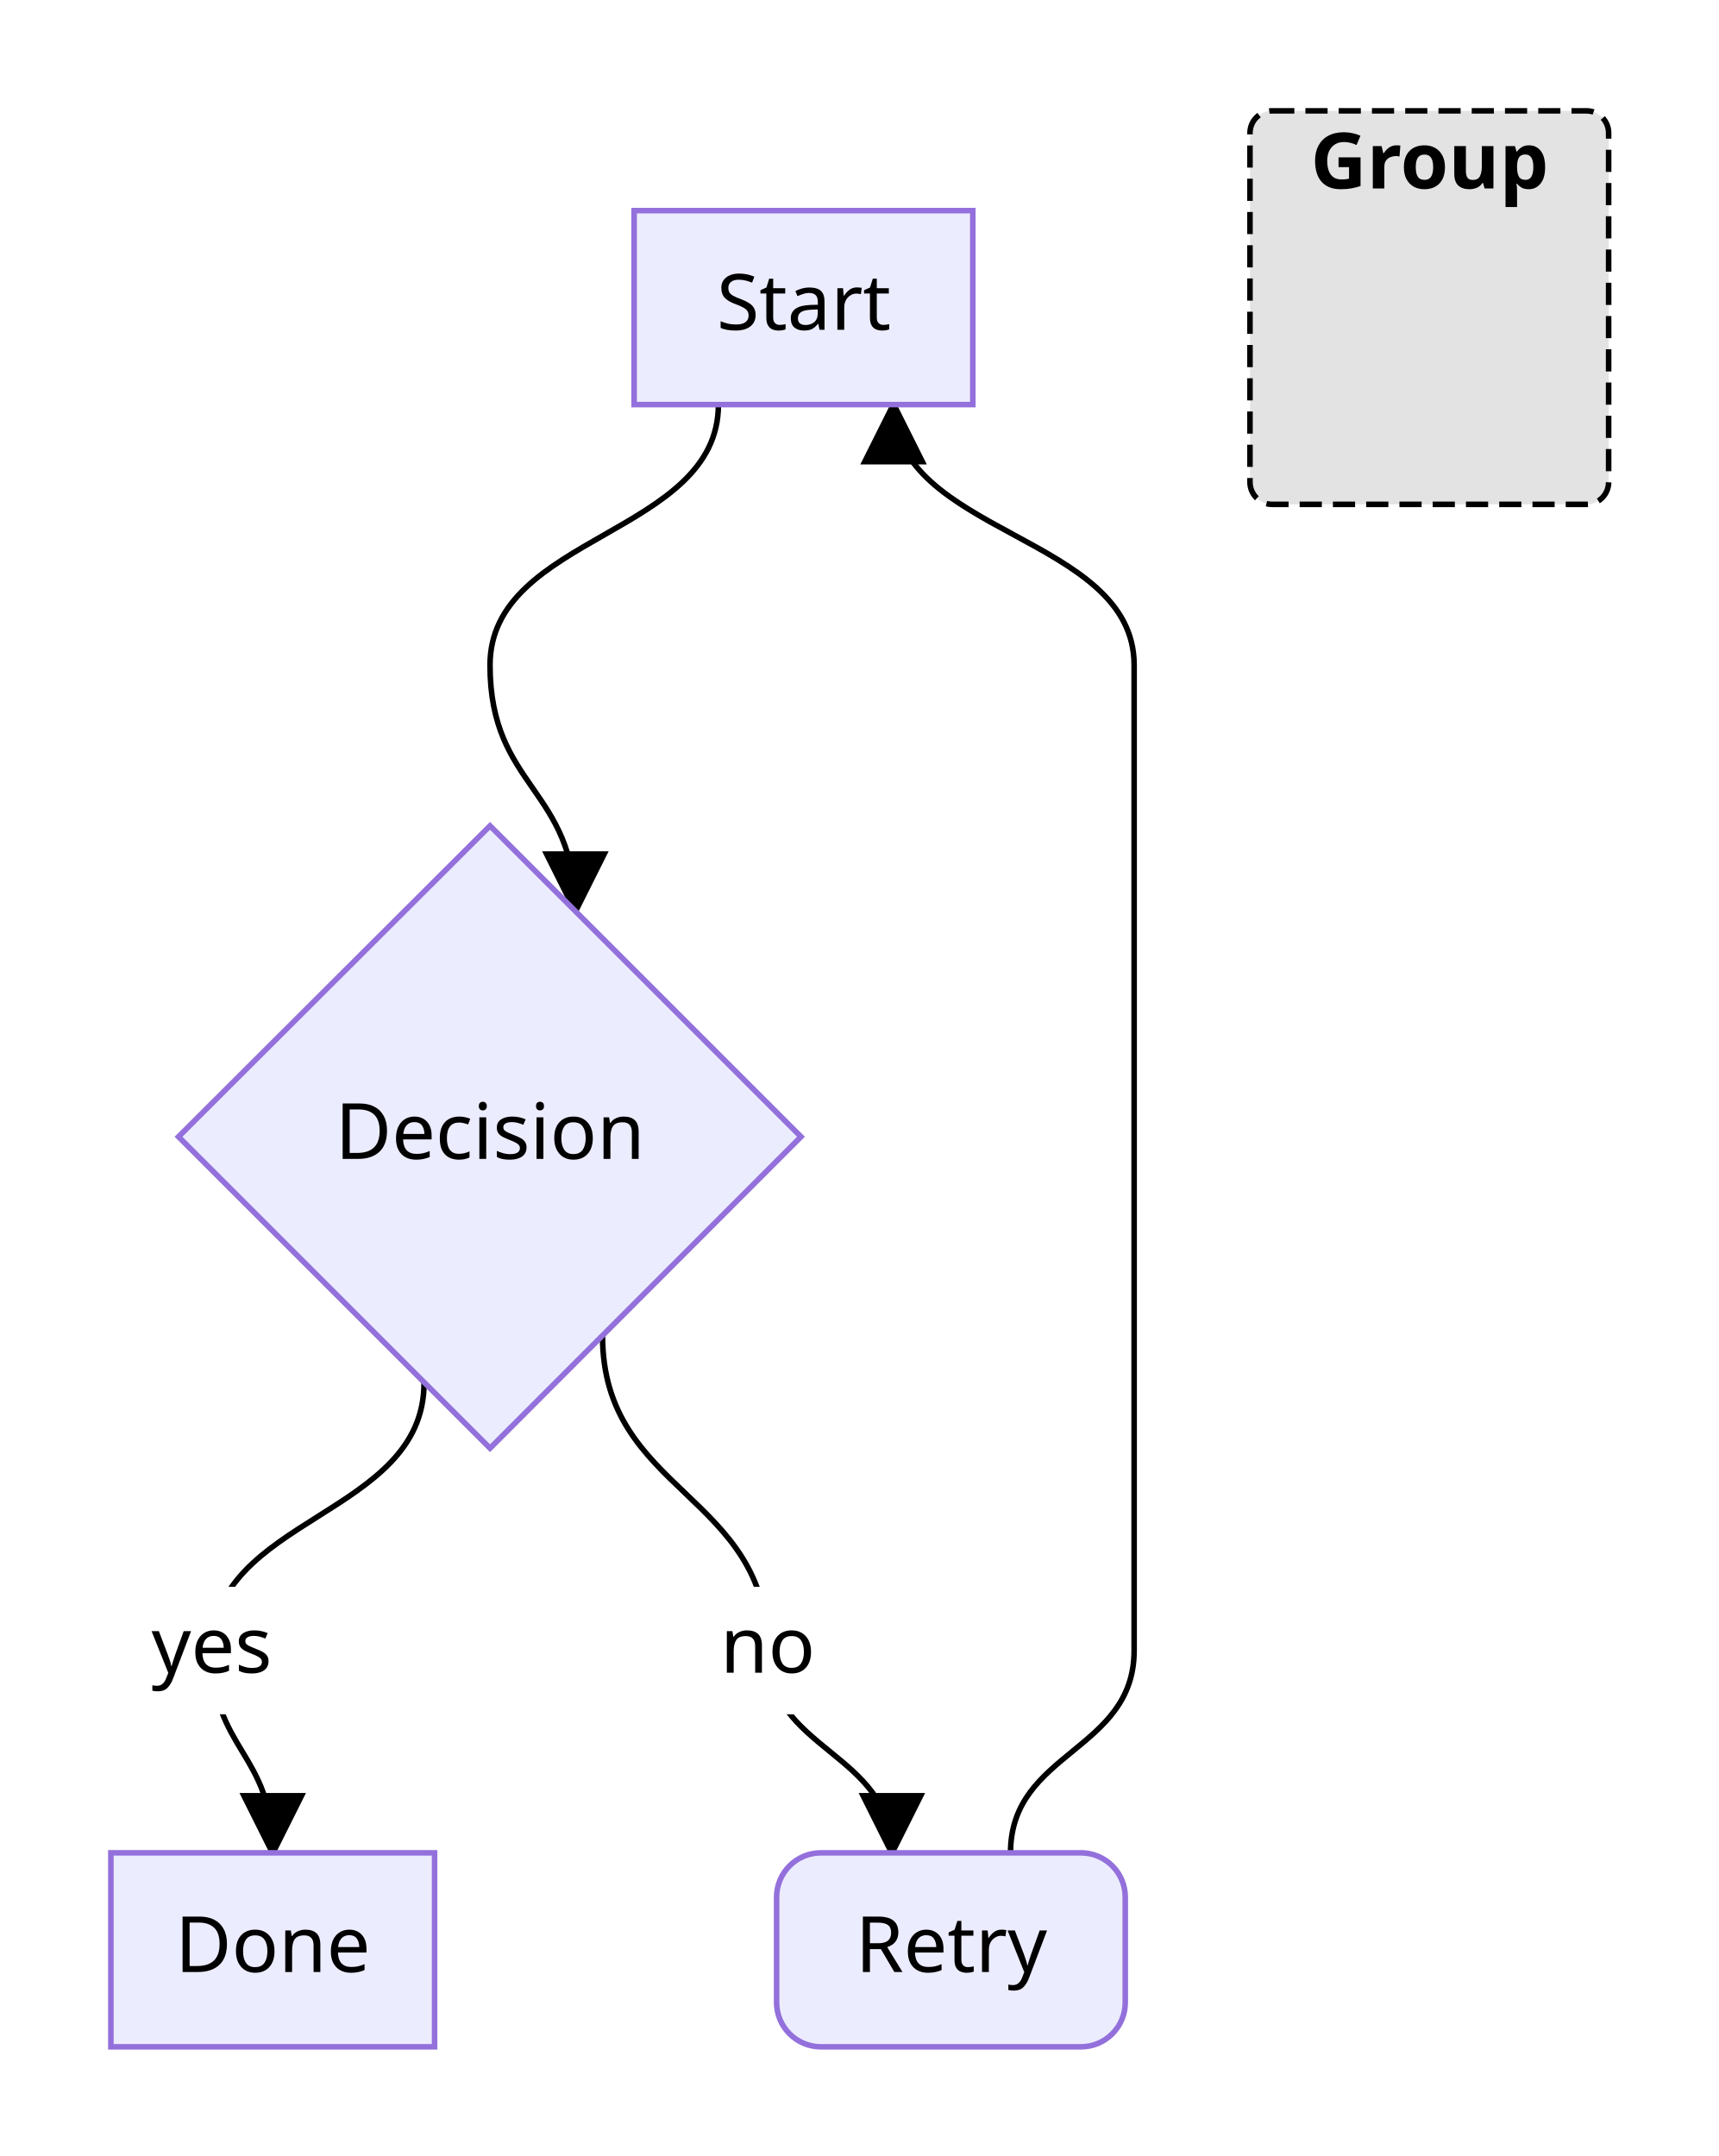
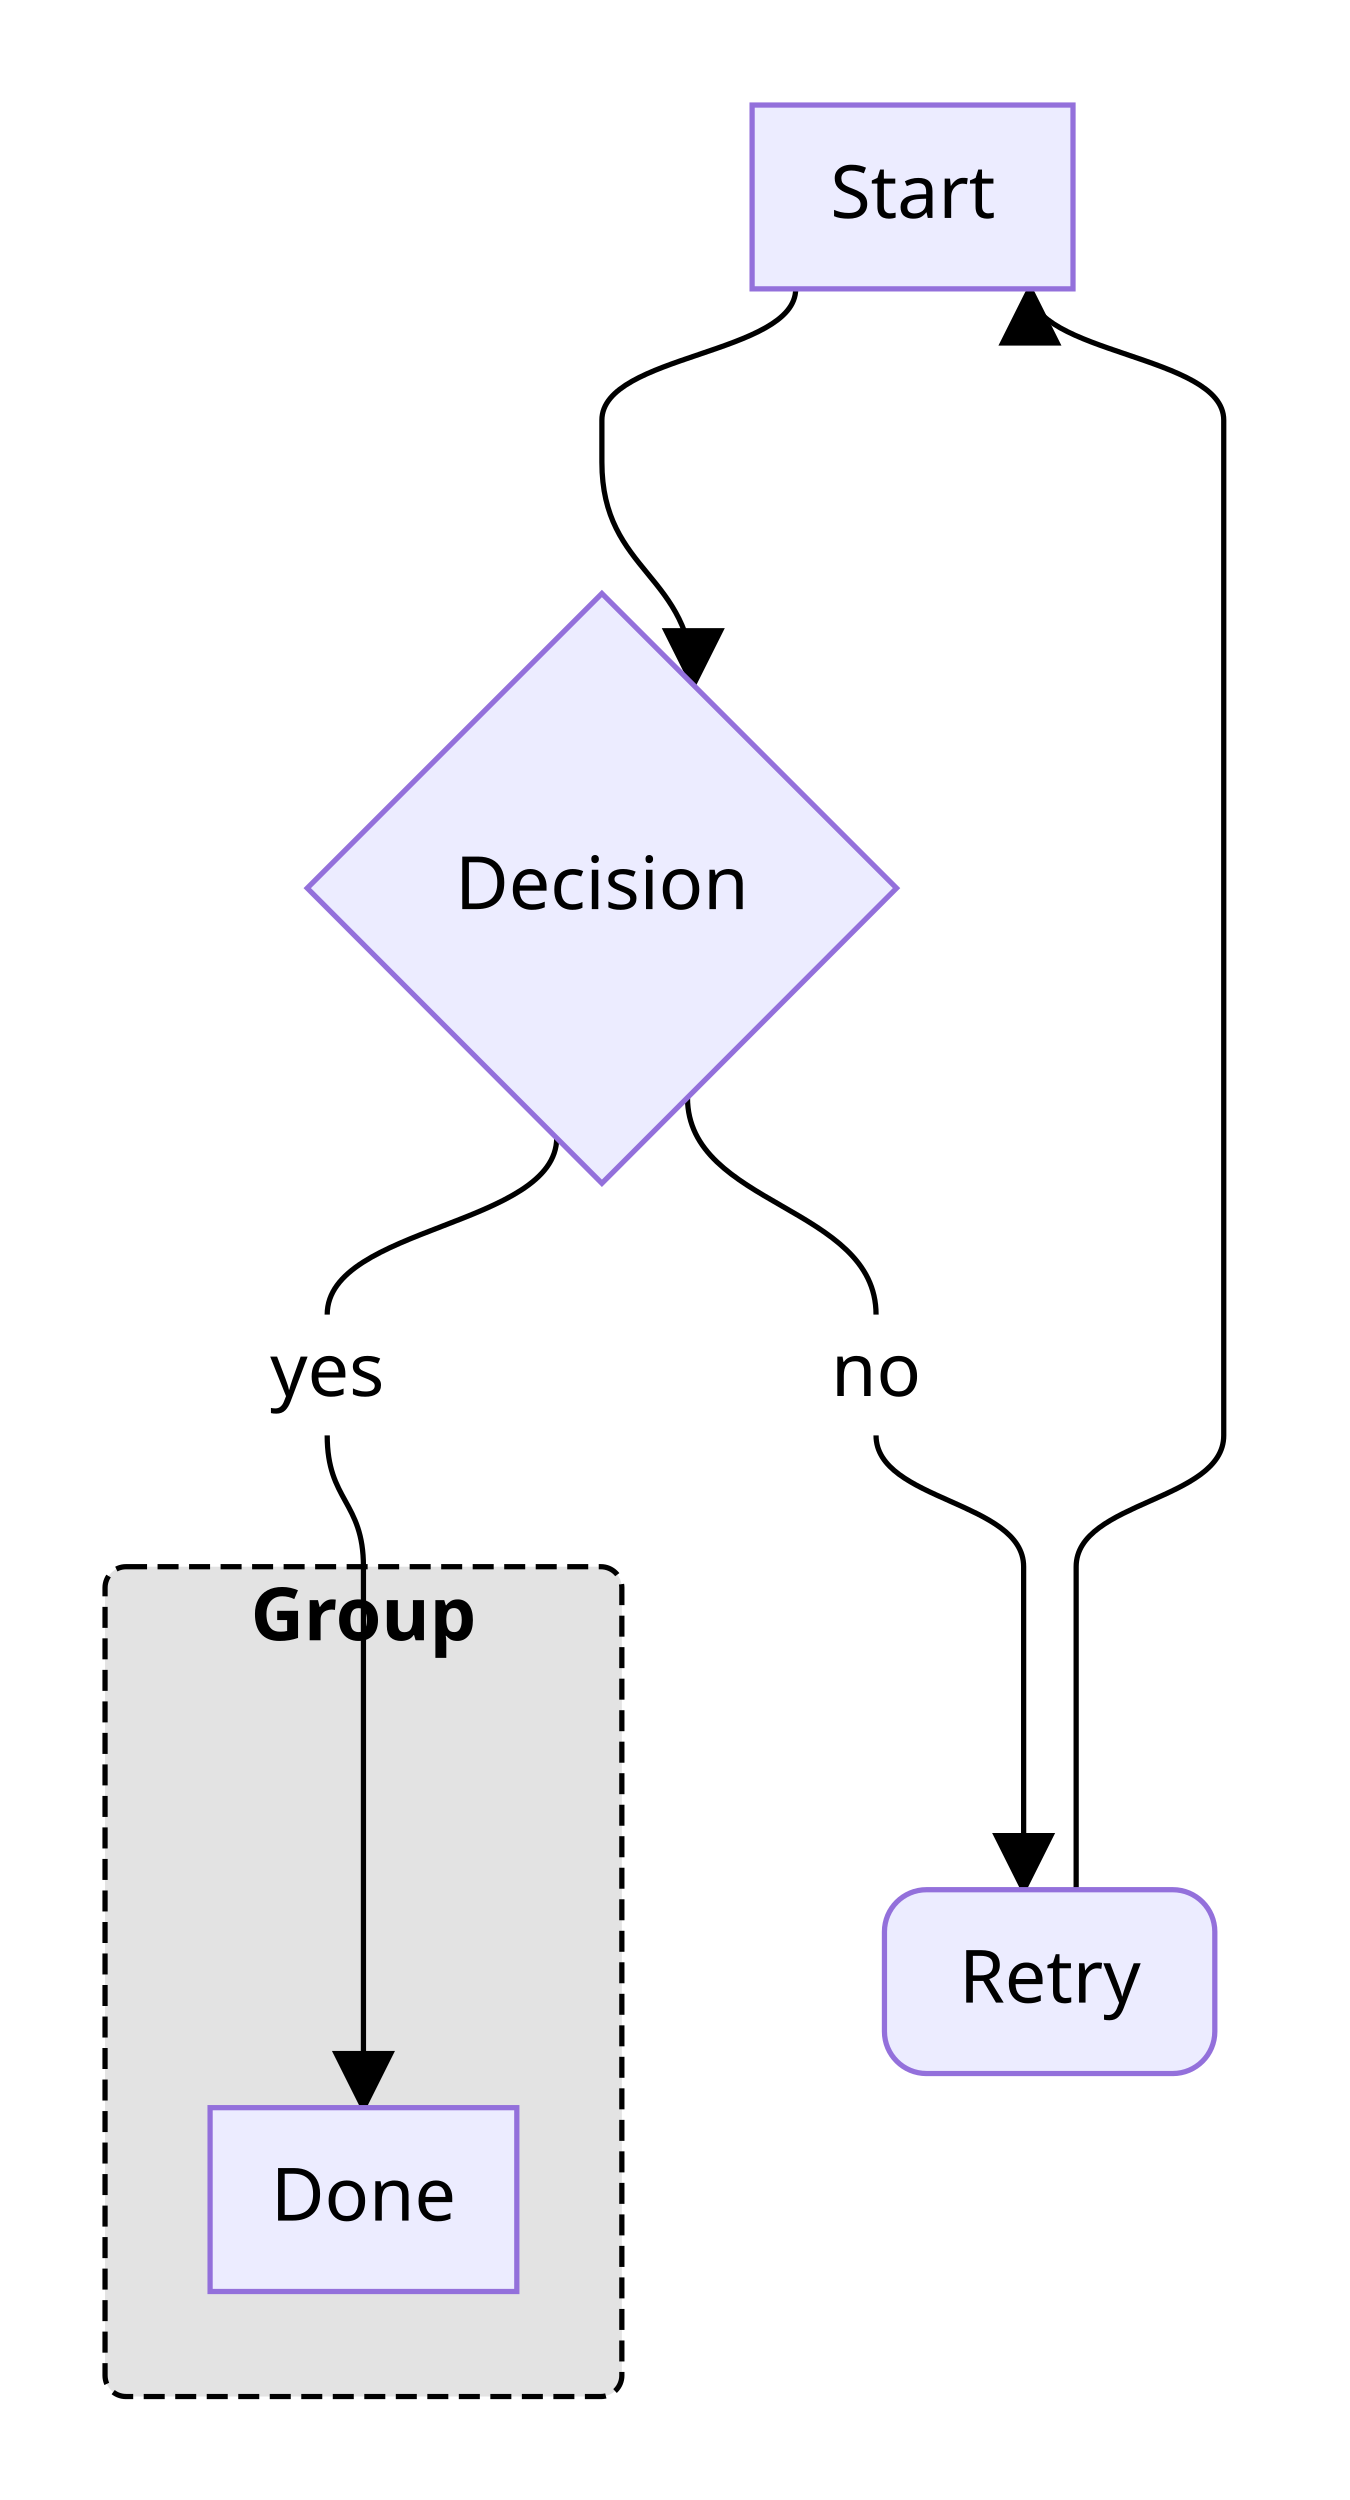
- <svg xmlns="http://www.w3.org/2000/svg" viewBox="0 0 310 389" width="310" height="389" style="font-family:sans-serif;font-size:14px">
+ <svg xmlns="http://www.w3.org/2000/svg" viewBox="0 0 257 476" width="257" height="476" style="font-family:sans-serif;font-size:14px">
  <defs>
    <marker id="mmd-arrow" viewBox="0 0 10 10" refX="9" refY="5" markerWidth="12" markerHeight="12" orient="auto-start-reverse">
      <path d="M 0 0 L 10 5 L 0 10 z" fill="currentColor" />
    </marker>
    <marker id="mmd-circle" viewBox="0 0 10 10" refX="5" refY="5" markerWidth="8" markerHeight="8" orient="auto-start-reverse">
      <circle cx="5" cy="5" r="3.5" fill="currentColor" />
    </marker>
    <marker id="mmd-cross" viewBox="0 0 10 10" refX="5" refY="5" markerWidth="8" markerHeight="8" orient="auto-start-reverse">
      <path d="M 1 1 L 9 9 M 9 1 L 1 9" stroke="currentColor" stroke-width="1.5" fill="none" />
    </marker>
  </defs>
-   <rect x="225.5" y="20.0" width="64.7" height="71.0" fill="var(--mermaid-cluster-fill, #7773)" stroke="currentColor" stroke-dasharray="4 2" rx="4" />
-   <text x="257.9" y="34.0" text-anchor="middle" fill="currentColor" font-weight="600">Group</text>
-   <path d="M 129.6 73.0 C 129.6 96.5 88.4 96.5 88.4 120.0 C 88.4 142.2 103.8 142.2 103.8 164.4" stroke="currentColor" fill="none" marker-end="url(#mmd-arrow)" />
-   <path d="M 76.5 249.5 C 76.5 273.6 38.2 273.6 38.2 297.8 C 38.2 316.0 49.2 316.0 49.2 334.3" stroke="currentColor" fill="none" marker-end="url(#mmd-arrow)" />
-   <rect x="24.0" y="286.3" width="28.4" height="23.0" fill="var(--surface, #fff)" />
-   <text x="38.2" y="301.8" text-anchor="middle" fill="currentColor">yes</text>
-   <path d="M 108.7 241.0 C 108.7 269.4 138.5 269.4 138.5 297.8 C 138.5 316.0 160.9 316.0 160.9 334.3" stroke="currentColor" fill="none" marker-end="url(#mmd-arrow)" />
-   <rect x="128.4" y="286.3" width="20.2" height="23.0" fill="var(--surface, #fff)" />
-   <text x="138.5" y="301.8" text-anchor="middle" fill="currentColor">no</text>
-   <path d="M 182.3 334.3 C 182.3 316.0 204.6 316.0 204.6 297.8 C 204.6 251.5 204.6 251.5 204.6 205.1 C 204.6 162.6 204.6 162.6 204.6 120.0 C 204.6 96.5 161.2 96.5 161.2 73.0" stroke="currentColor" fill="none" marker-end="url(#mmd-arrow)" />
+   <rect x="20.0" y="298.3" width="98.4" height="158.0" fill="var(--mermaid-cluster-fill, #7773)" stroke="currentColor" stroke-dasharray="4 2" rx="4" />
+   <text x="69.2" y="312.3" text-anchor="middle" fill="currentColor" font-weight="600">Group</text>
+   <path d="M 151.5 55.0 C 151.5 67.5 114.6 67.5 114.6 80.0 C 114.6 84.0 114.6 84.0 114.6 88.0 C 114.6 109.2 132.0 109.2 132.0 130.4" stroke="currentColor" fill="none" marker-end="url(#mmd-arrow)" />
+   <path d="M 106.0 216.6 C 106.0 233.5 62.3 233.5 62.3 250.3 C 62.3 261.8 62.3 261.8 62.3 273.3 C 62.3 285.8 69.2 285.8 69.2 298.3 C 69.2 324.8 69.2 324.8 69.2 351.3 C 69.2 376.3 69.2 376.3 69.2 401.3" stroke="currentColor" fill="none" marker-end="url(#mmd-arrow)" />
+   <rect x="48.2" y="250.3" width="28.4" height="23.0" fill="var(--surface, #fff)" />
+   <text x="62.3" y="265.8" text-anchor="middle" fill="currentColor">yes</text>
+   <path d="M 130.9 209.0 C 130.9 229.6 166.8 229.6 166.8 250.3 C 166.8 261.8 166.8 261.8 166.8 273.3 C 166.8 285.8 194.9 285.8 194.9 298.3 C 194.9 329.0 194.9 329.0 194.9 359.8" stroke="currentColor" fill="none" marker-end="url(#mmd-arrow)" />
+   <rect x="156.7" y="250.3" width="20.2" height="23.0" fill="var(--surface, #fff)" />
+   <text x="166.8" y="265.8" text-anchor="middle" fill="currentColor">no</text>
+   <path d="M 204.9 359.8 C 204.9 329.0 204.9 329.0 204.9 298.3 C 204.9 285.8 233.0 285.8 233.0 273.3 C 233.0 261.8 233.0 261.8 233.0 250.3 C 233.0 237.8 233.0 237.8 233.0 225.3 C 233.0 169.1 233.0 169.1 233.0 113.0 C 233.0 100.5 233.0 100.5 233.0 88.0 C 233.0 84.0 233.0 84.0 233.0 80.0 C 233.0 67.5 196.1 67.5 196.1 55.0" stroke="currentColor" fill="none" marker-end="url(#mmd-arrow)" />
  <g>
-     <rect x="114.4" y="38.0" width="61.1" height="35.0" fill="var(--mermaid-node-fill, #ececff)" stroke="var(--mermaid-node-border, #9370DB)" stroke-width="1" />
-     <text x="145.0" y="55.5" text-anchor="middle" fill="currentColor">
-       <tspan x="145.0" dy="4.0">Start</tspan>
+     <rect x="143.2" y="20.0" width="61.1" height="35.0" fill="var(--mermaid-node-fill, #ececff)" stroke="var(--mermaid-node-border, #9370DB)" stroke-width="1" />
+     <text x="173.8" y="37.5" text-anchor="middle" fill="currentColor">
+       <tspan x="173.8" dy="4.0">Start</tspan>
    </text>
  </g>
  <g>
-     <polygon points="88.4,149.0 144.5,205.1 88.4,261.3 32.2,205.1" fill="var(--mermaid-node-fill, #ececff)" stroke="var(--mermaid-node-border, #9370DB)" stroke-width="1" />
-     <text x="88.4" y="205.1" text-anchor="middle" fill="currentColor">
-       <tspan x="88.4" dy="4.0">Decision</tspan>
+     <polygon points="114.6,113.0 170.7,169.1 114.6,225.3 58.5,169.1" fill="var(--mermaid-node-fill, #ececff)" stroke="var(--mermaid-node-border, #9370DB)" stroke-width="1" />
+     <text x="114.6" y="169.1" text-anchor="middle" fill="currentColor">
+       <tspan x="114.6" dy="4.0">Decision</tspan>
    </text>
  </g>
  <g>
-     <rect x="20.0" y="334.3" width="58.4" height="35.0" fill="var(--mermaid-node-fill, #ececff)" stroke="var(--mermaid-node-border, #9370DB)" stroke-width="1" />
-     <text x="49.2" y="351.8" text-anchor="middle" fill="currentColor">
-       <tspan x="49.2" dy="4.0">Done</tspan>
+     <rect x="40.0" y="401.3" width="58.4" height="35.0" fill="var(--mermaid-node-fill, #ececff)" stroke="var(--mermaid-node-border, #9370DB)" stroke-width="1" />
+     <text x="69.2" y="418.8" text-anchor="middle" fill="currentColor">
+       <tspan x="69.2" dy="4.0">Done</tspan>
    </text>
  </g>
  <g>
-     <rect x="140.1" y="334.3" width="62.9" height="35.0" rx="8" fill="var(--mermaid-node-fill, #ececff)" stroke="var(--mermaid-node-border, #9370DB)" stroke-width="1" />
-     <text x="171.6" y="351.8" text-anchor="middle" fill="currentColor">
-       <tspan x="171.6" dy="4.0">Retry</tspan>
+     <rect x="168.4" y="359.8" width="62.9" height="35.0" rx="8" fill="var(--mermaid-node-fill, #ececff)" stroke="var(--mermaid-node-border, #9370DB)" stroke-width="1" />
+     <text x="199.9" y="377.3" text-anchor="middle" fill="currentColor">
+       <tspan x="199.9" dy="4.0">Retry</tspan>
    </text>
  </g>
</svg>
